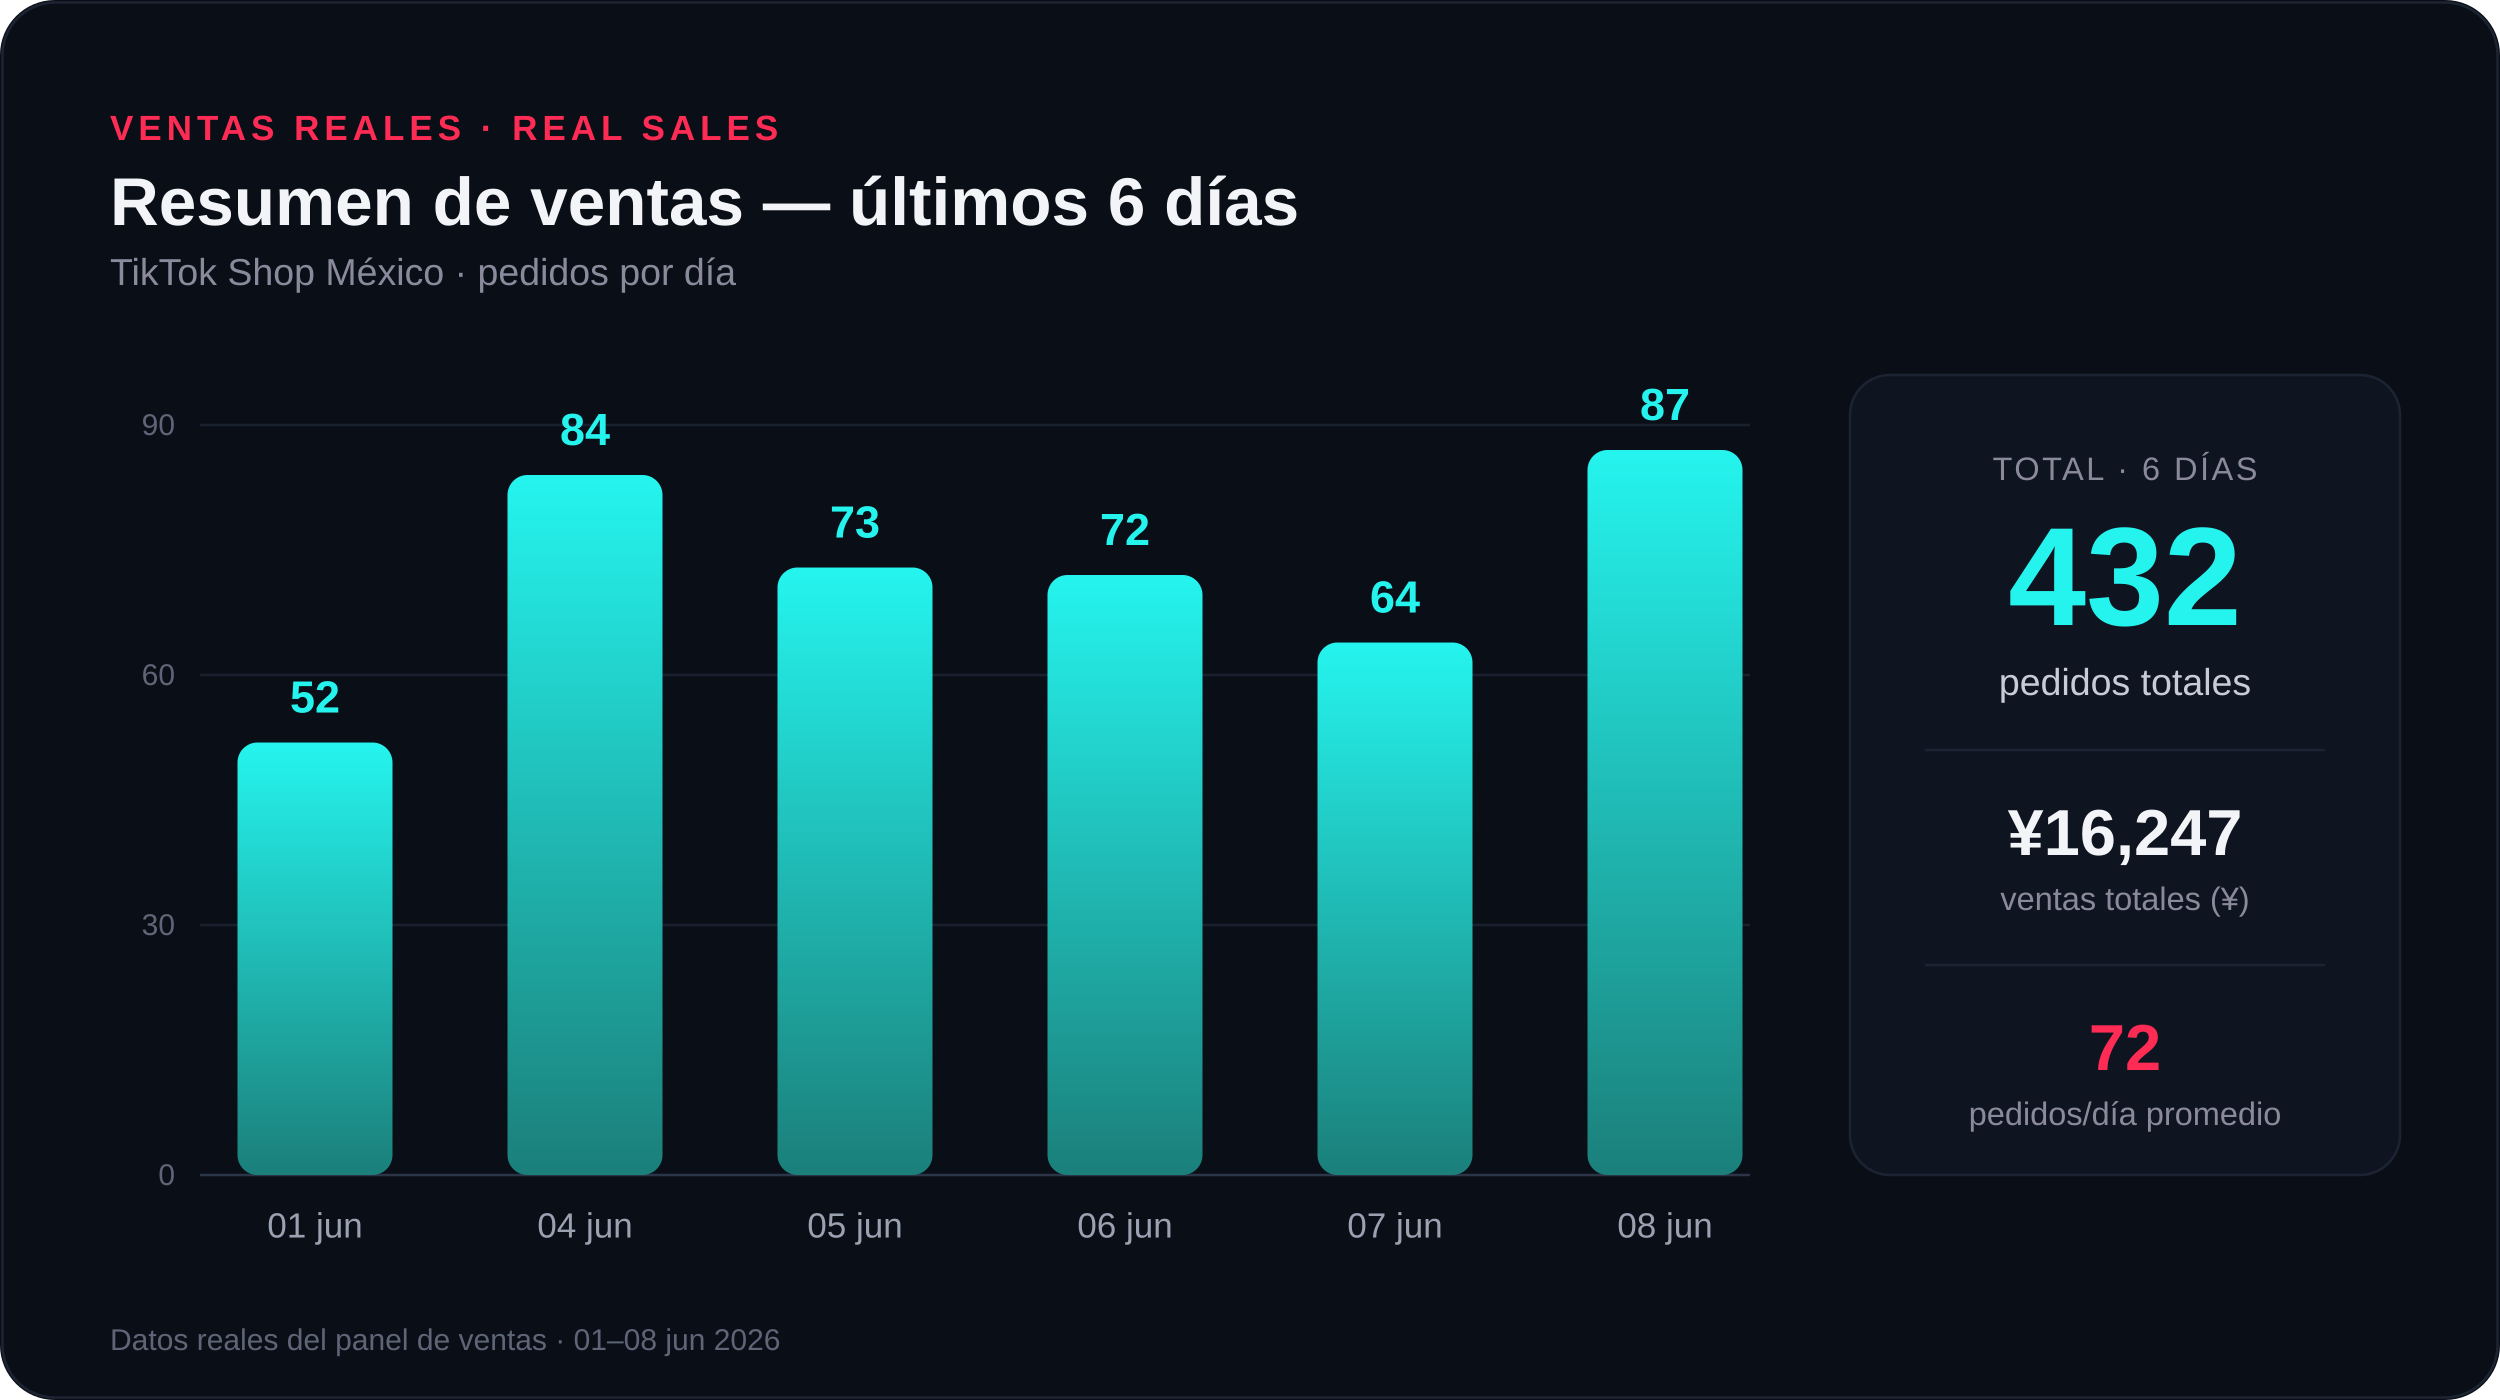
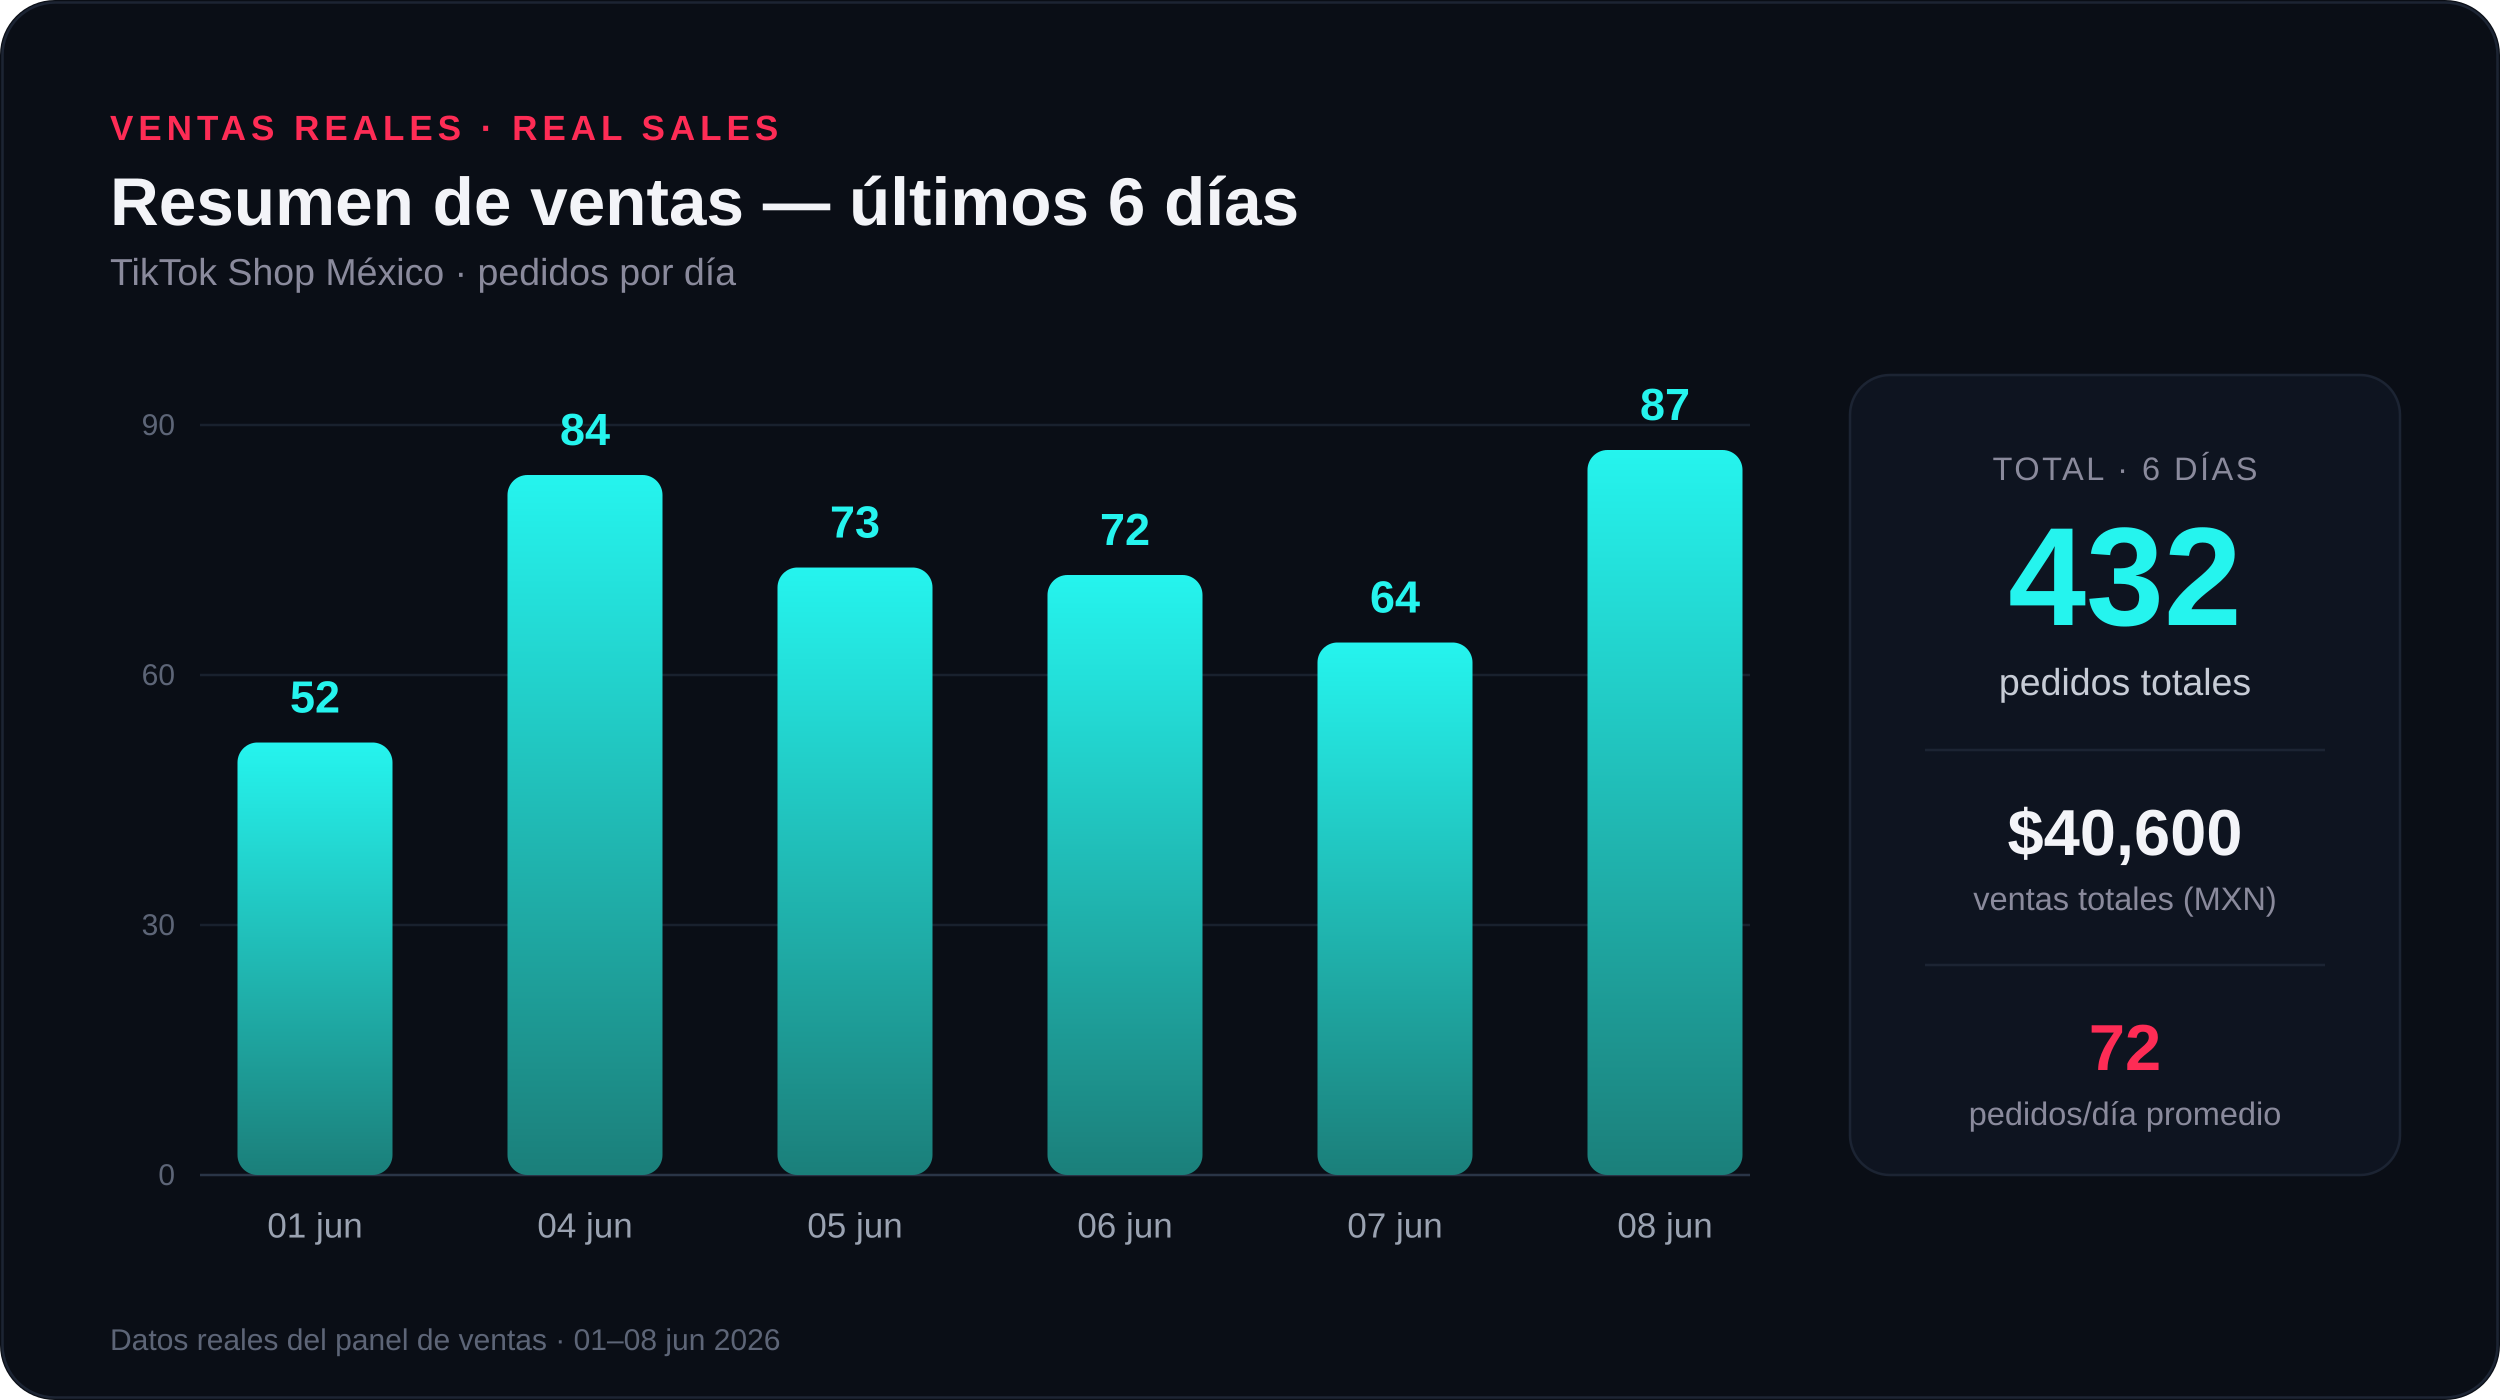
<svg xmlns="http://www.w3.org/2000/svg" viewBox="0 0 1000 560" font-family="Arial, Helvetica, sans-serif">
  <rect width="1000" height="560" rx="22" fill="#0a0e16" />
  <rect x="1" y="1" width="998" height="558" rx="21" fill="none" stroke="#1c2433" />
  <defs>
    <linearGradient id="bar" x1="0" y1="0" x2="0" y2="1">
      <stop offset="0" stop-color="#25f4ee" />
      <stop offset="1" stop-color="#1b7f7a" />
    </linearGradient>
  </defs>
  <text x="44" y="56" fill="#fe2c55" font-size="14" font-weight="700" letter-spacing="2">VENTAS REALES · REAL SALES</text>
  <text x="44" y="90" fill="#f3f4f8" font-size="27" font-weight="800">Resumen de ventas — últimos 6 días</text>
  <text x="44" y="114" fill="#8a8a9c" font-size="15">TikTok Shop México · pedidos por día</text>
  <line x1="80" y1="170" x2="700" y2="170" stroke="#19212e" />
  <line x1="80" y1="270" x2="700" y2="270" stroke="#19212e" />
  <line x1="80" y1="370" x2="700" y2="370" stroke="#19212e" />
  <line x1="80" y1="470" x2="700" y2="470" stroke="#2a3547" />
  <text x="70" y="174" fill="#5d6577" font-size="12" text-anchor="end">90</text>
  <text x="70" y="274" fill="#5d6577" font-size="12" text-anchor="end">60</text>
  <text x="70" y="374" fill="#5d6577" font-size="12" text-anchor="end">30</text>
  <text x="70" y="474" fill="#5d6577" font-size="12" text-anchor="end">0</text>
  <g>
    <rect x="95" y="297" width="62" height="173" rx="8" fill="url(#bar)" />
    <rect x="203" y="190" width="62" height="280" rx="8" fill="url(#bar)" />
    <rect x="311" y="227" width="62" height="243" rx="8" fill="url(#bar)" />
    <rect x="419" y="230" width="62" height="240" rx="8" fill="url(#bar)" />
    <rect x="527" y="257" width="62" height="213" rx="8" fill="url(#bar)" />
    <rect x="635" y="180" width="62" height="290" rx="8" fill="url(#bar)" />
  </g>
  <g fill="#25f4ee" font-size="18" font-weight="700" text-anchor="middle">
    <text x="126" y="285">52</text>
    <text x="234" y="178">84</text>
    <text x="342" y="215">73</text>
    <text x="450" y="218">72</text>
    <text x="558" y="245">64</text>
    <text x="666" y="168">87</text>
  </g>
  <g fill="#9aa2b1" font-size="14" text-anchor="middle">
    <text x="126" y="495">01 jun</text>
    <text x="234" y="495">04 jun</text>
    <text x="342" y="495">05 jun</text>
    <text x="450" y="495">06 jun</text>
    <text x="558" y="495">07 jun</text>
    <text x="666" y="495">08 jun</text>
  </g>
  <rect x="740" y="150" width="220" height="320" rx="16" fill="#0e1420" stroke="#1c2433" />
  <text x="850" y="192" fill="#8a8a9c" font-size="13" letter-spacing="1" text-anchor="middle">TOTAL · 6 DÍAS</text>
  <text x="850" y="250" fill="#25f4ee" font-size="56" font-weight="800" text-anchor="middle">432</text>
  <text x="850" y="278" fill="#c7ccd6" font-size="15" text-anchor="middle">pedidos totales</text>
  <line x1="770" y1="300" x2="930" y2="300" stroke="#1c2433" />
-   <text x="850" y="342" fill="#f3f4f8" font-size="26" font-weight="700" text-anchor="middle">¥16,247</text>
-   <text x="850" y="364" fill="#8a8a9c" font-size="13" text-anchor="middle">ventas totales (¥)</text>
+   <text x="850" y="342" fill="#f3f4f8" font-size="26" font-weight="700" text-anchor="middle">$40,600</text>
+   <text x="850" y="364" fill="#8a8a9c" font-size="13" text-anchor="middle">ventas totales (MXN)</text>
  <line x1="770" y1="386" x2="930" y2="386" stroke="#1c2433" />
  <text x="850" y="428" fill="#fe2c55" font-size="26" font-weight="800" text-anchor="middle">72</text>
  <text x="850" y="450" fill="#8a8a9c" font-size="13" text-anchor="middle">pedidos/día promedio</text>
  <text x="44" y="540" fill="#5d6577" font-size="12">Datos reales del panel de ventas · 01–08 jun 2026</text>
</svg>
